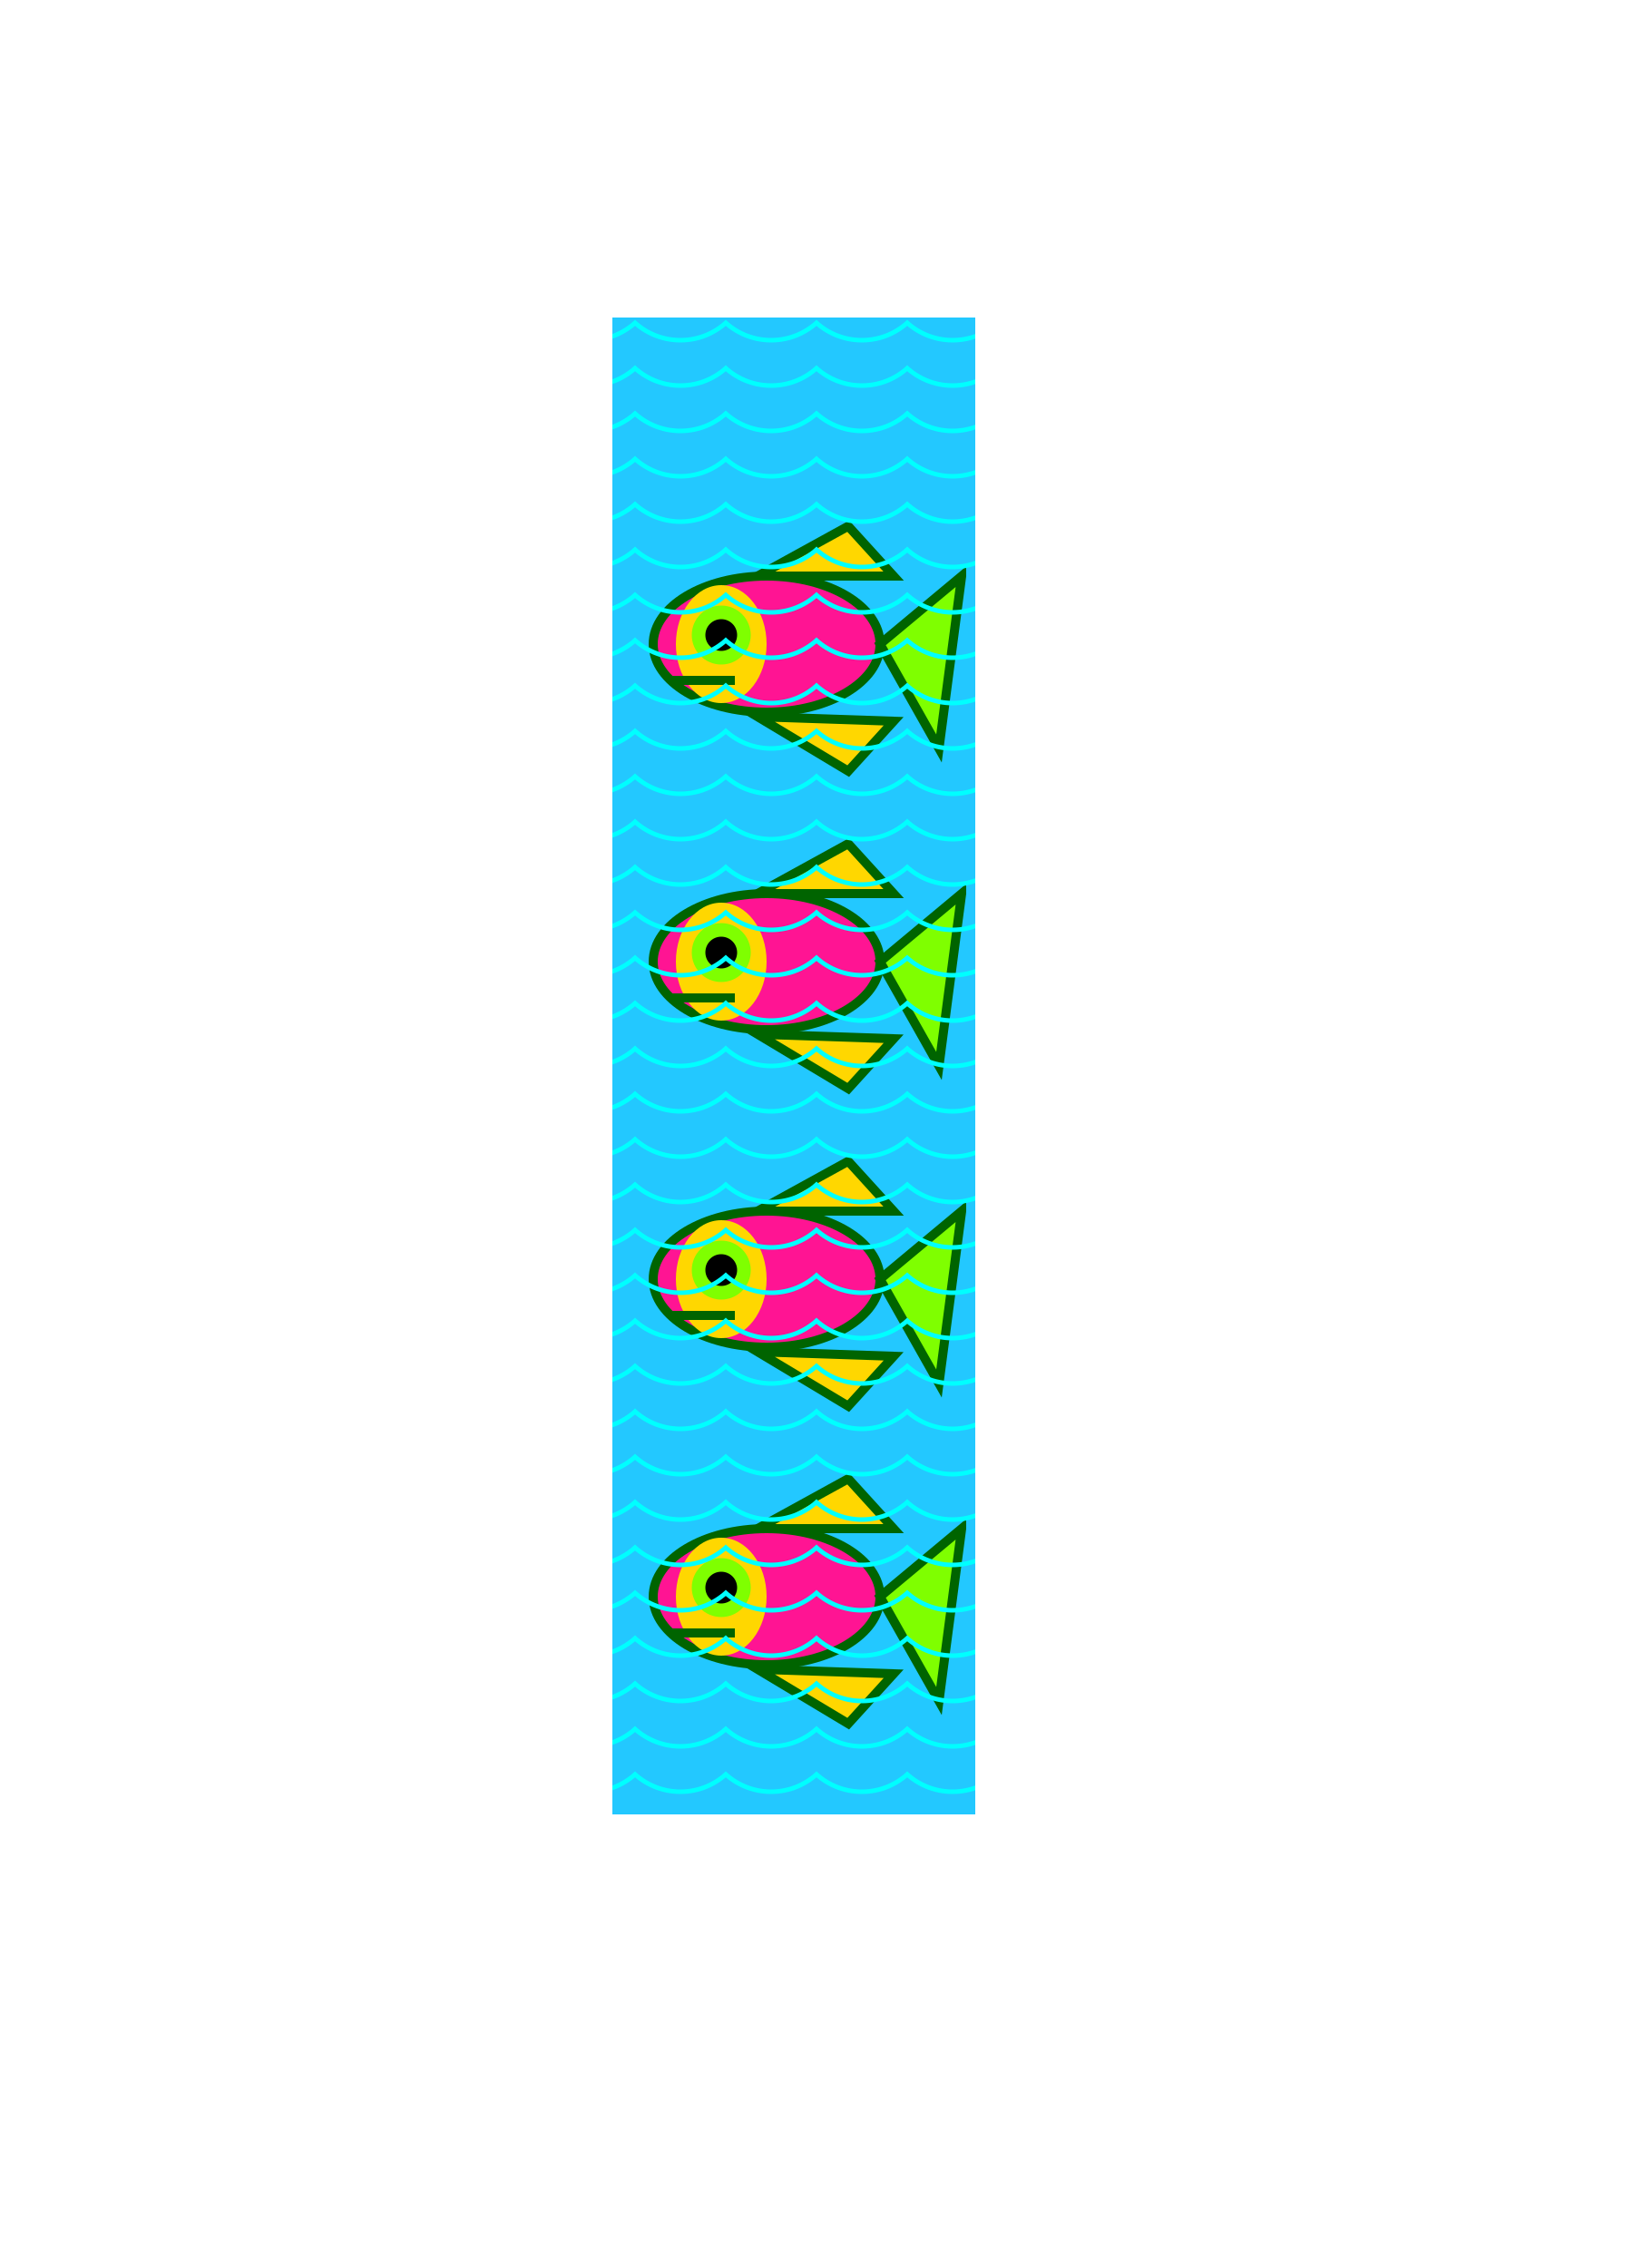
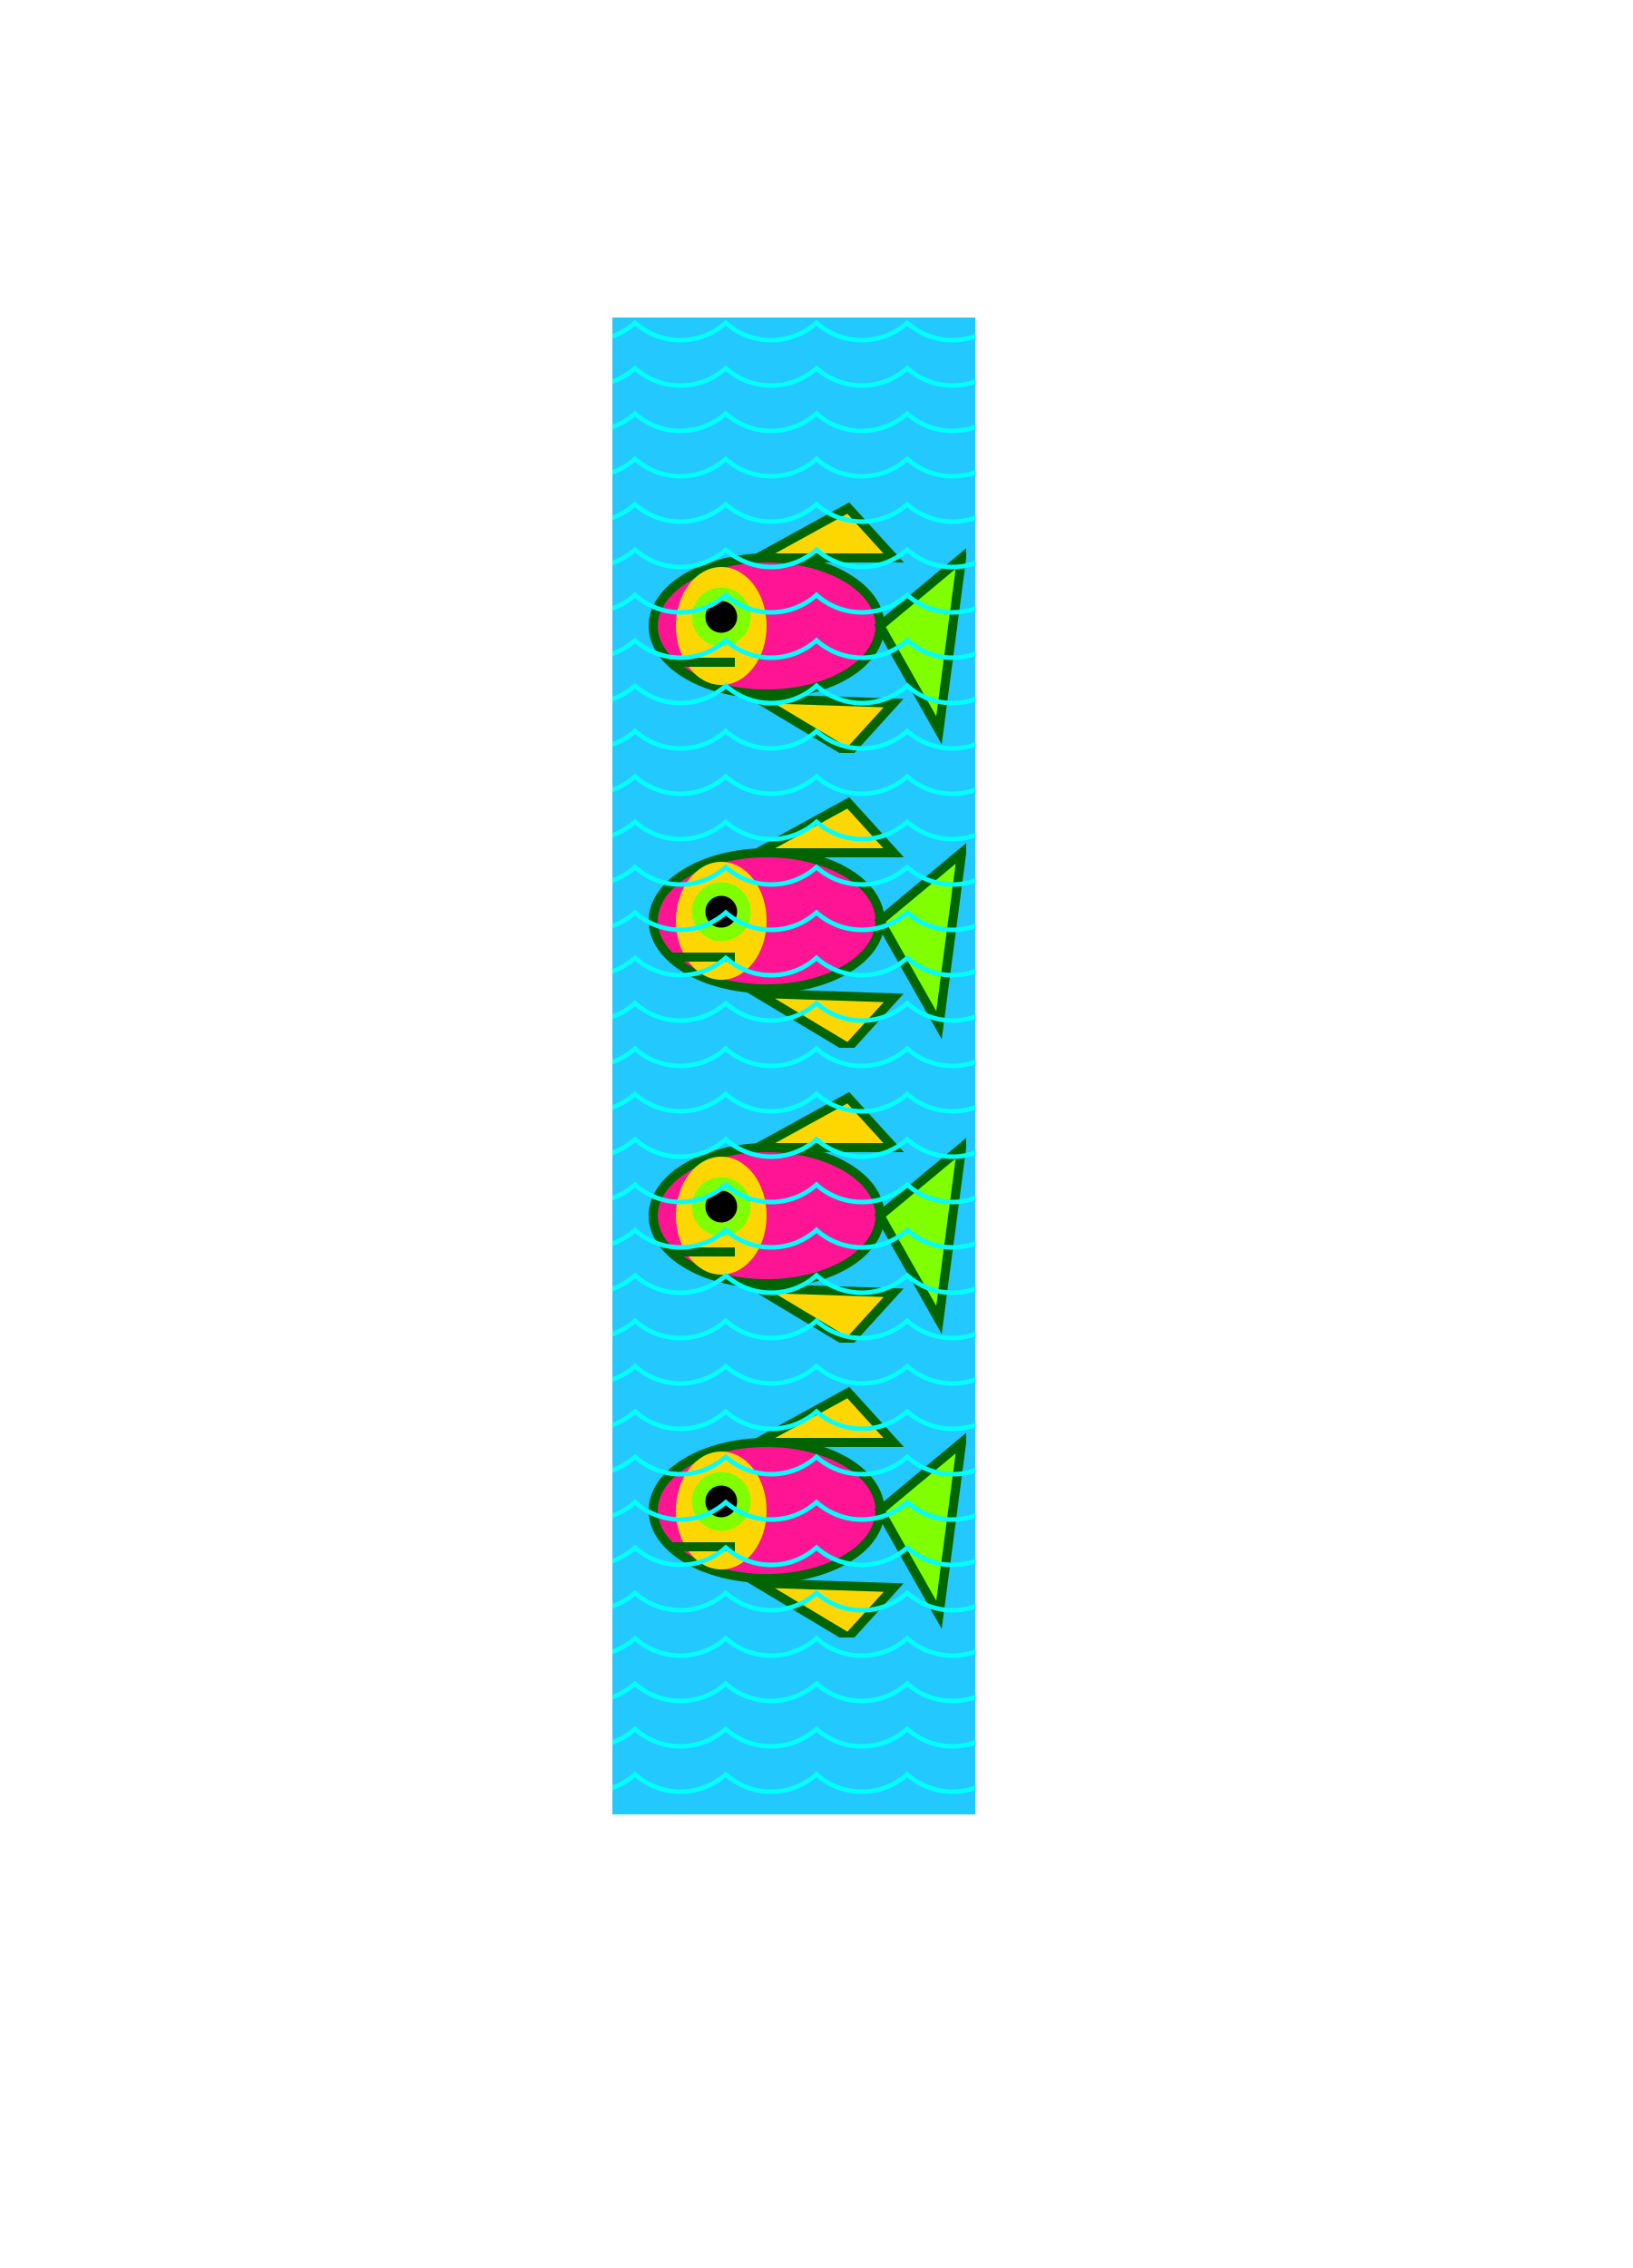
<svg xmlns="http://www.w3.org/2000/svg" width="360" height="500" id="bridge2">
  <defs>
    <pattern id="smallGreenFish" patternUnits="userSpaceOnUse" x="0" y="0" width="71" height="70">
      <rect width="50" height="30" x="2" y="22" rx="30" fill="green" stroke="darkgreen" stroke-width="2" />
      <polygon points="52,37 70,22 65,60" style="fill:chartreuse;stroke:darkgreen;stroke-width:2;" />
      <polygon points="25,22 45,11 55,22" style="fill:chartreuse;stroke:darkgreen;stroke-width:2;" />
      <polygon points="25,53 45,65 55,54" style="fill:chartreuse;stroke:darkgreen;stroke-width:2;" />
      <rect width="10" height="10" rx="5" stroke="red" stroke-width="3" x="12" y="30" />
      <polygon points="6,45 28,45 6,45" style="stroke:black;stroke-width:2;" />
    </pattern>
-     <pattern id="tropicalFish" patternUnits="userSpaceOnUse" x="0" y="35" width="71" height="70">
+     <pattern id="tropicalFish" patternUnits="userSpaceOnUse" x="0" y="36" width="71" height="65">
      <rect width="50" height="30" x="2" y="22" rx="30" fill="deeppink" stroke="darkgreen" stroke-width="2" />
      <rect width="20" height="26" x="7" y="24" rx="30" fill="gold" />
      <polygon points="52,37 70,22 65,60" style="fill:chartreuse;stroke:darkgreen;stroke-width:2;" />
      <polygon points="25,22 45,11 55,22" style="fill:gold;stroke:darkgreen;stroke-width:2;" />
      <polygon points="25,53 45,65 55,54" style="fill:gold;stroke:darkgreen;stroke-width:2;" />
      <rect width="10" height="10" rx="5" stroke="chartreuse" stroke-width="3" x="12" y="30" />
      <polygon points="6,45 20,45 6,45" style="stroke:darkgreen;stroke-width:2;" />
    </pattern>
    <pattern id="waterPattern" patternUnits="userSpaceOnUse" x="0" y="0" height="10" width="20">
      <circle cx="10" cy="-10" r="15" fill="transparent" stroke="aqua" stroke-width="1" />
    </pattern>
  </defs>
  <rect width="80" height="330" x="135" y="70" fill="#23c8ff" />
-   <rect width="71" height="285" x="142" y="110" fill="url(#tropicalFish)" />
+   <rect width="71" height="260" x="142" y="110" fill="url(#tropicalFish)" />
  <rect width="80" height="330" x="135" y="70" fill="url(#waterPattern)" />
</svg>
